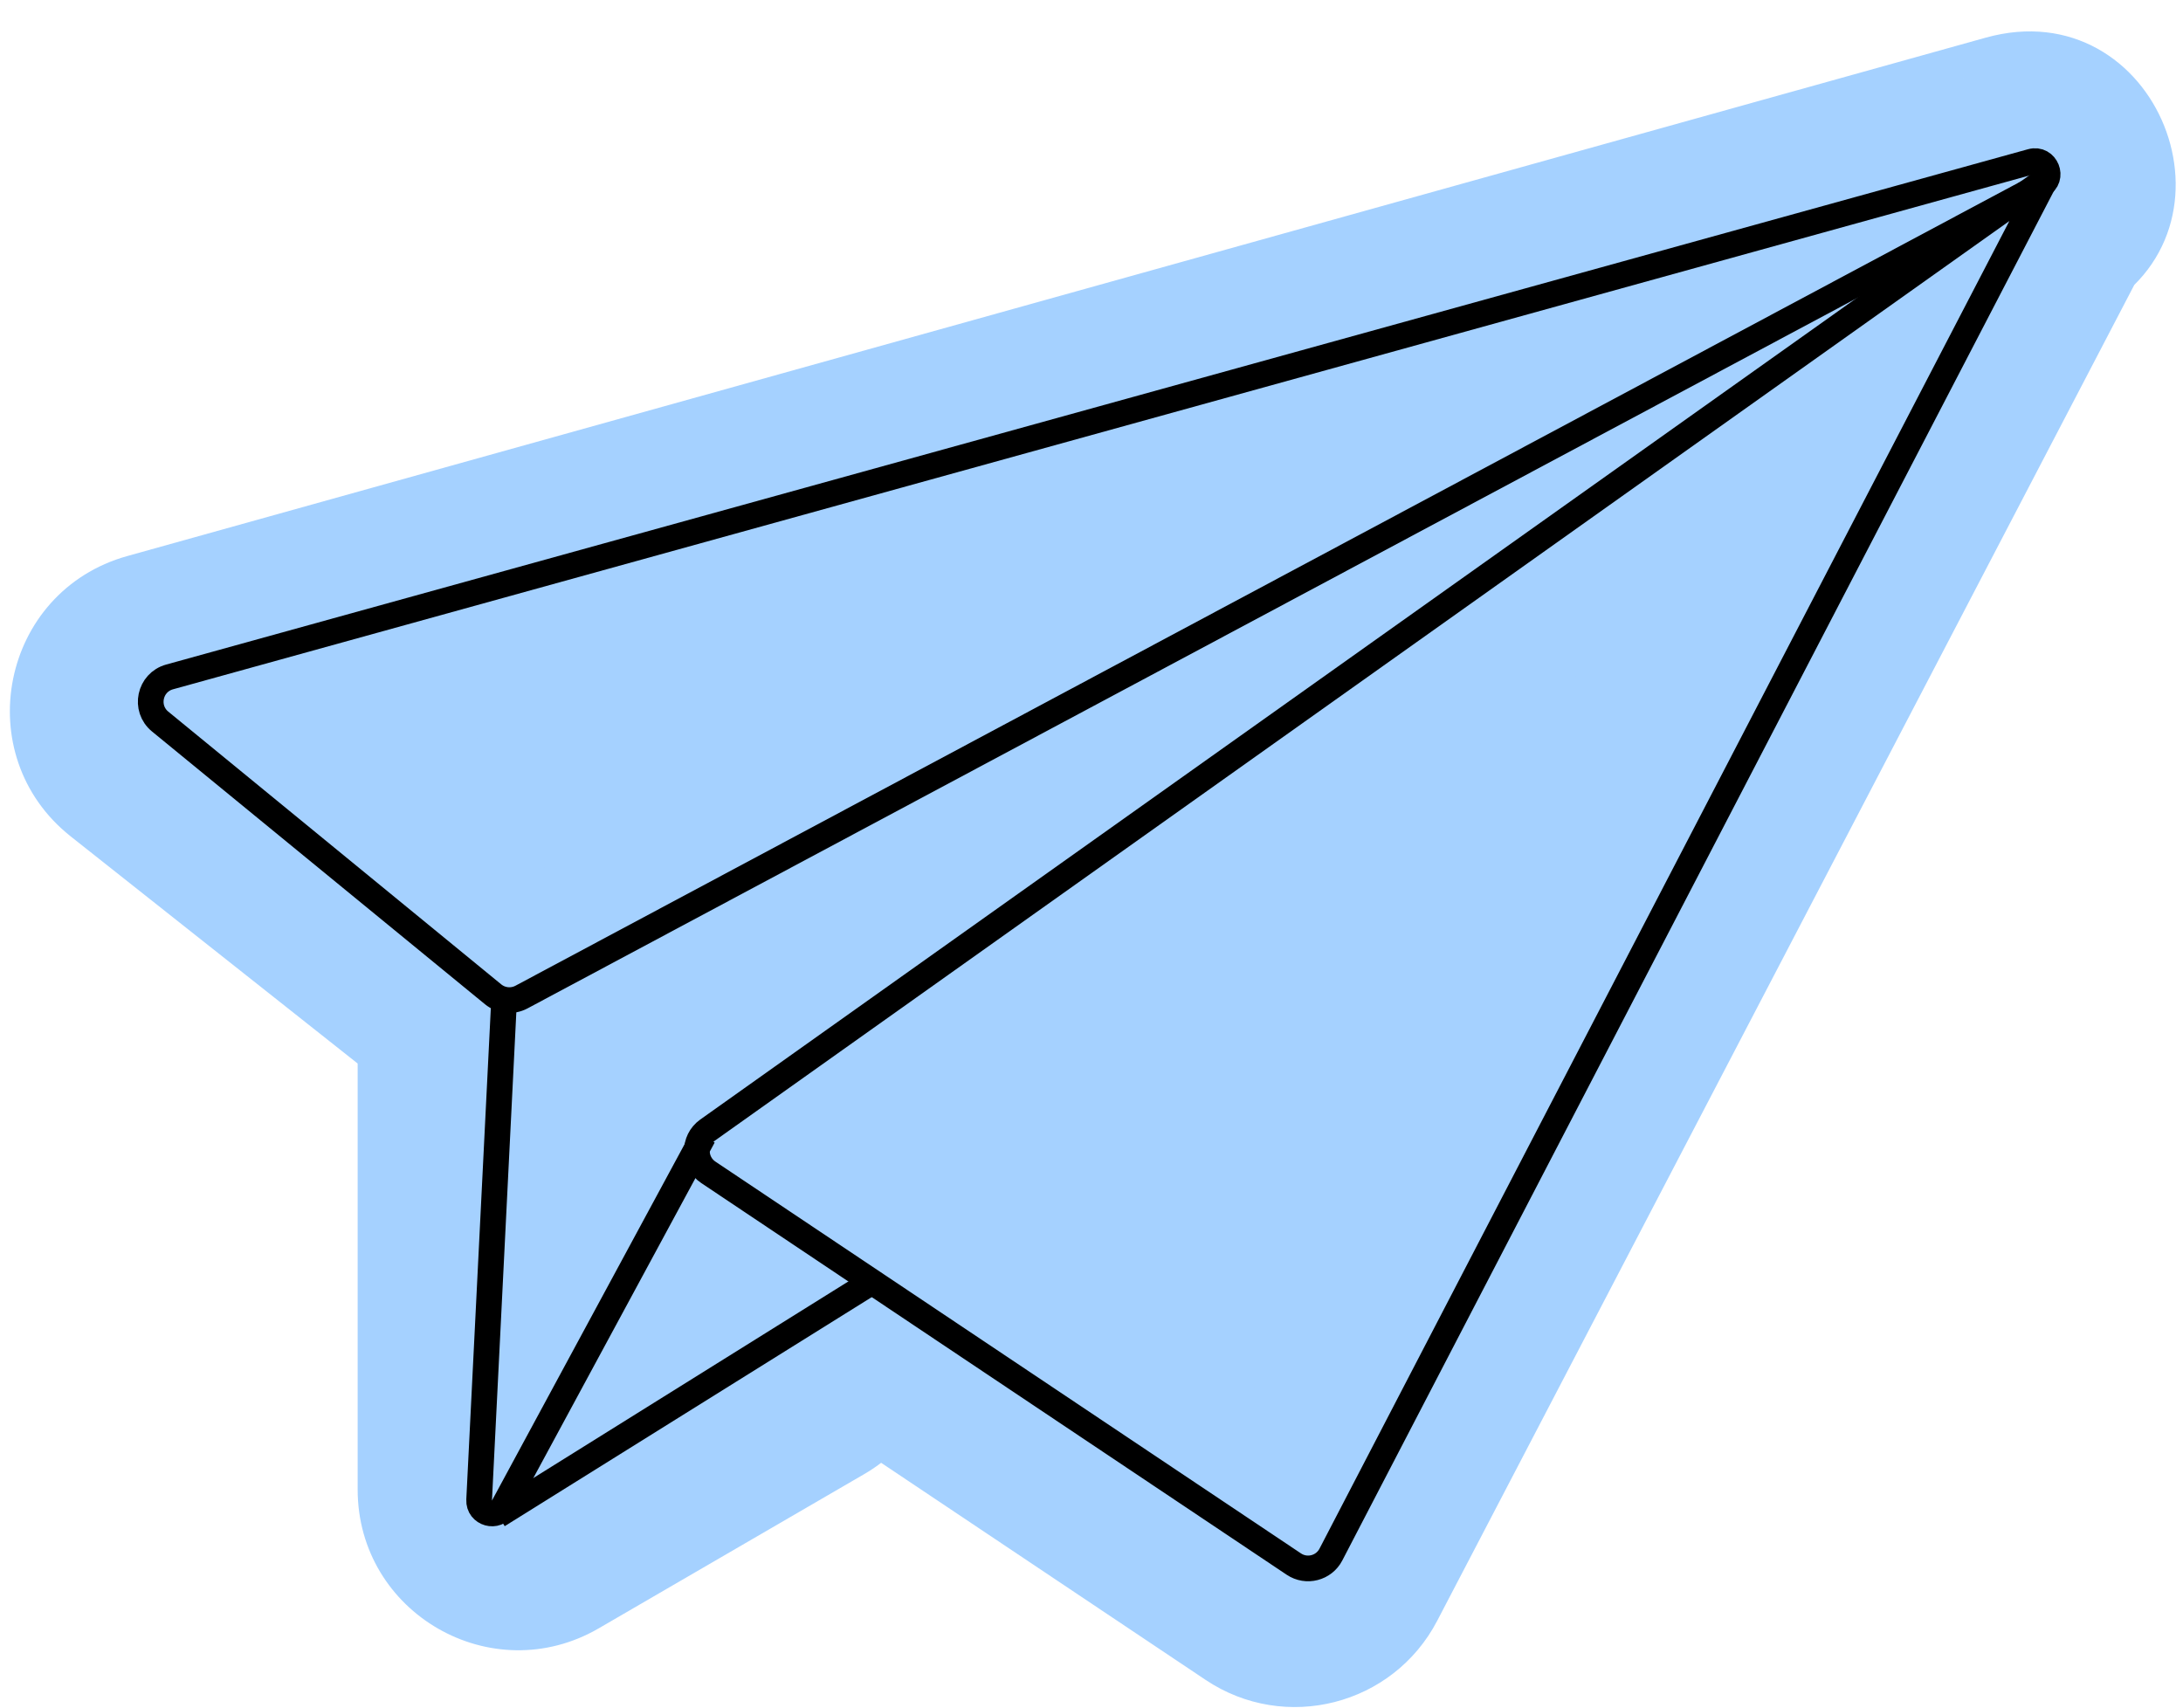
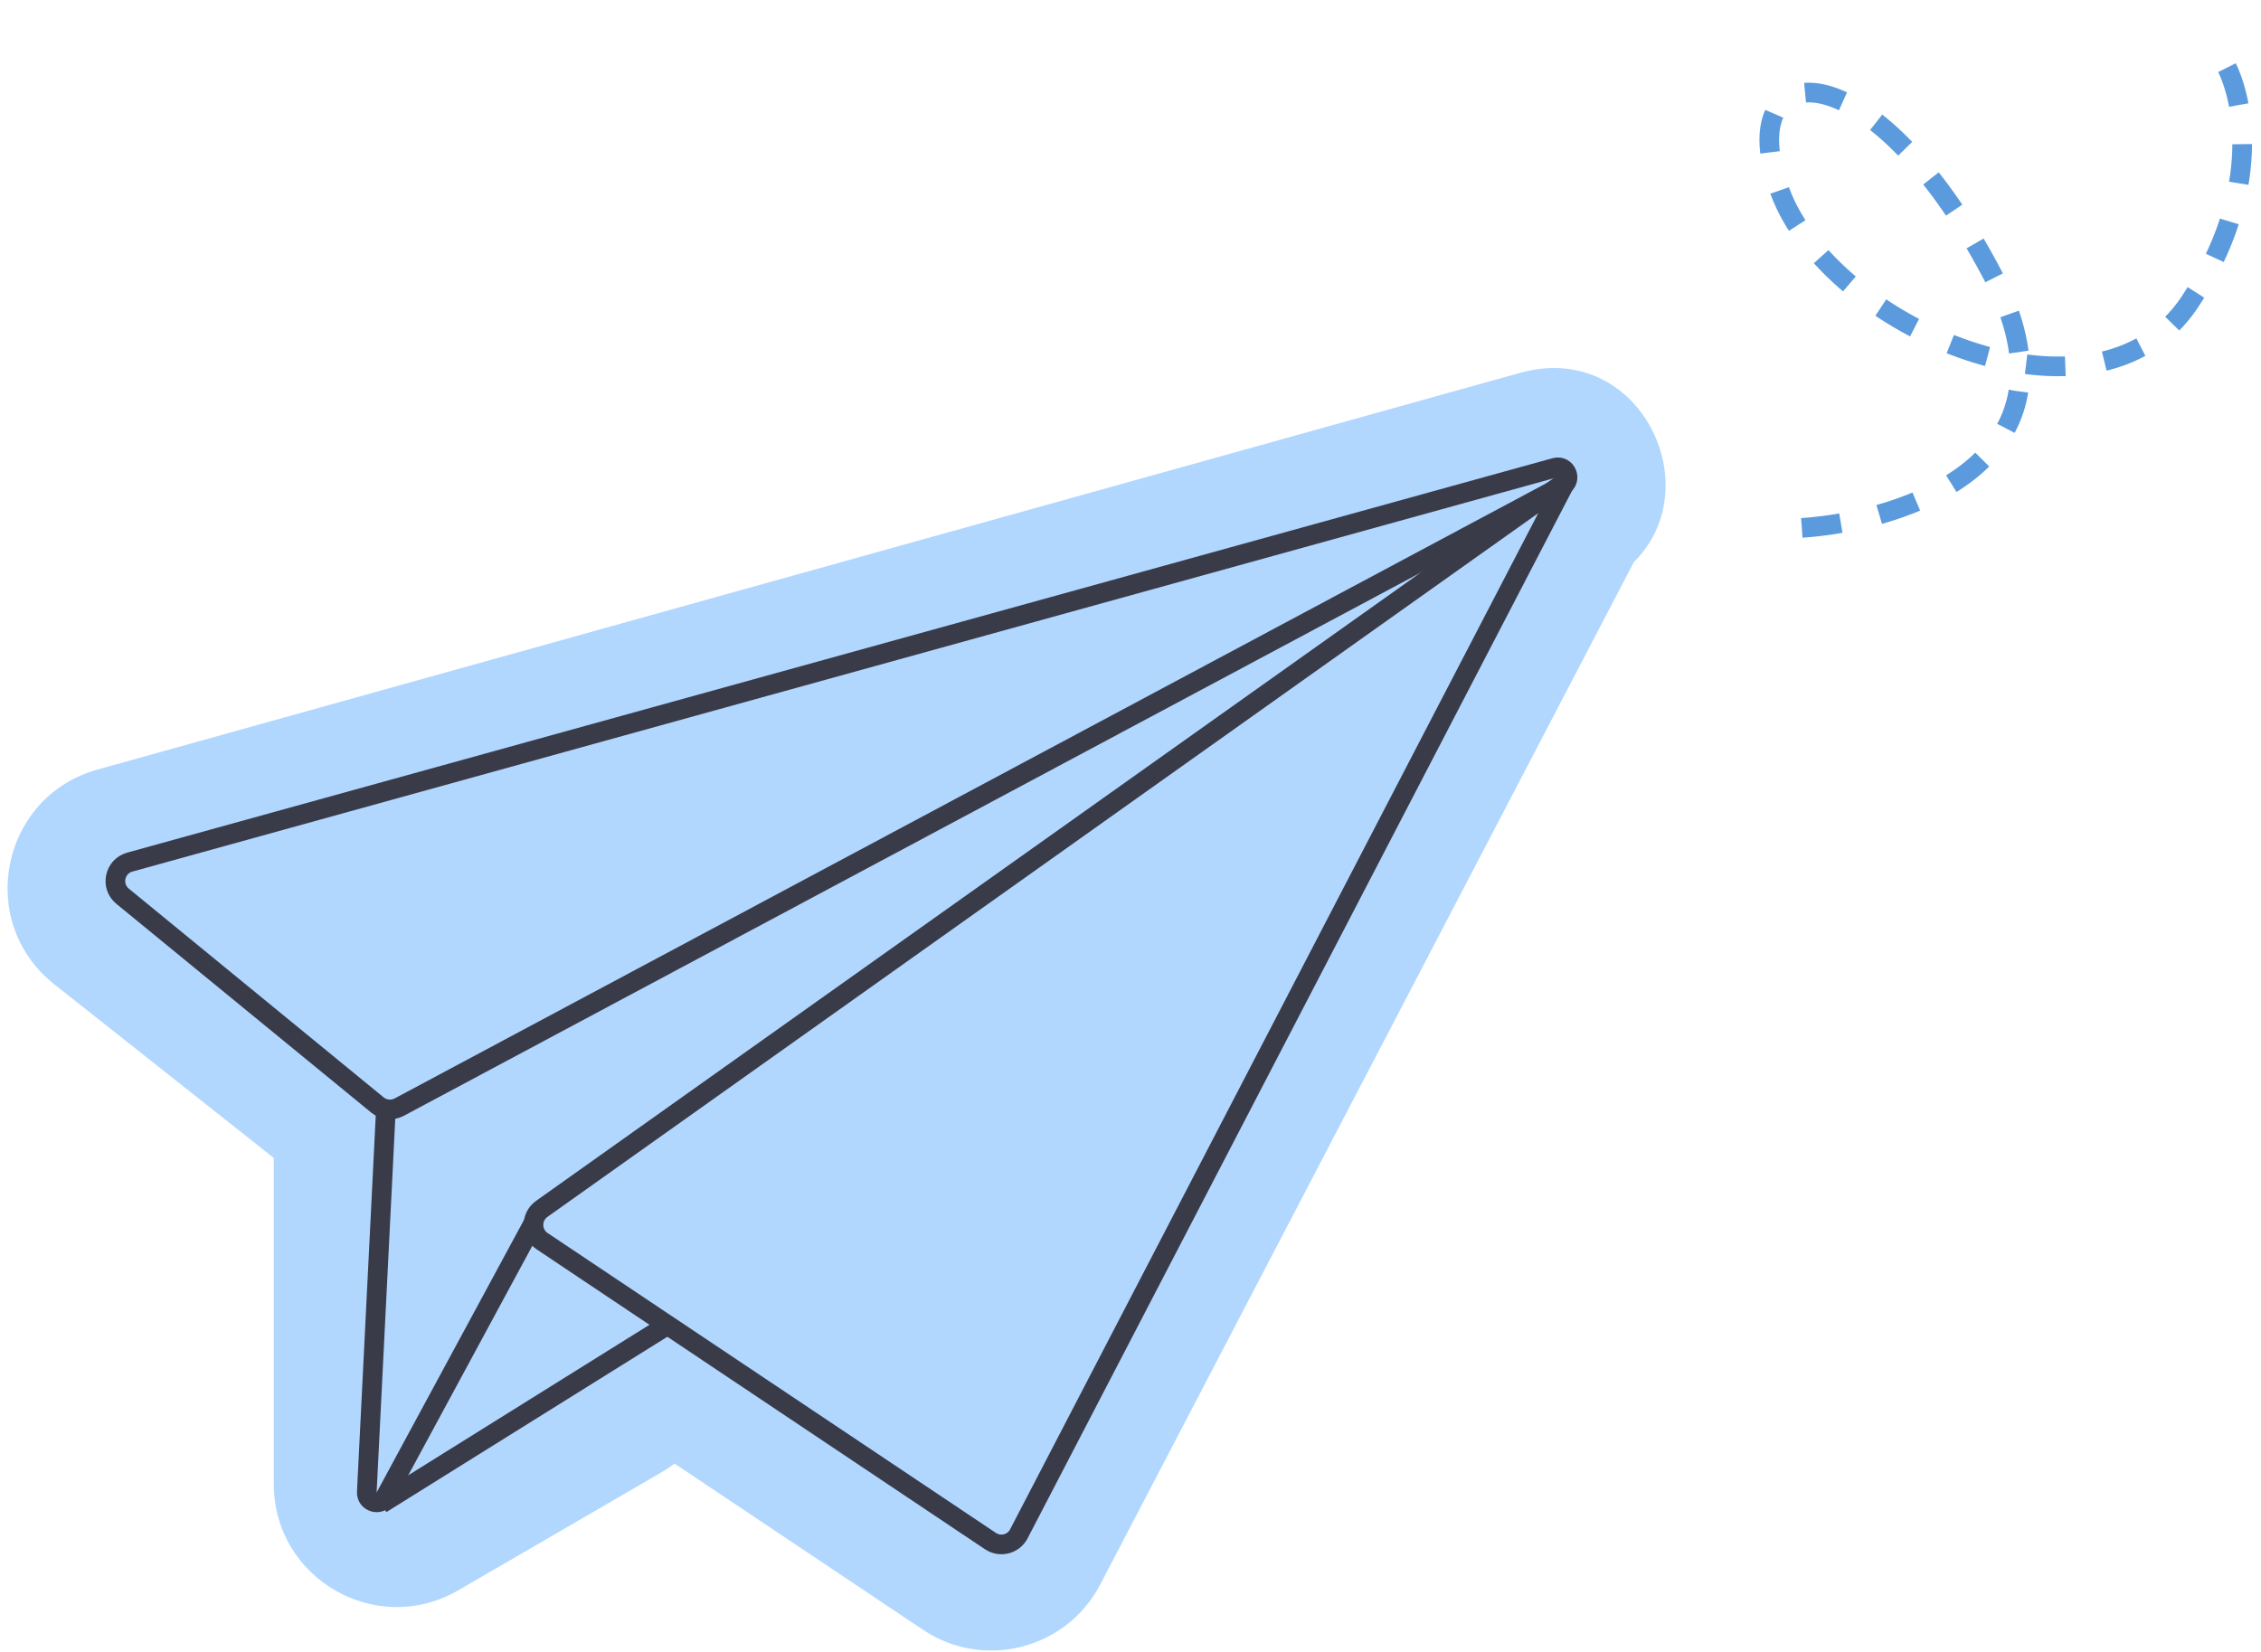
- <svg xmlns="http://www.w3.org/2000/svg" width="170" height="133" viewBox="0 0 170 133" fill="none">
-   <path d="M158.28 15.1C158.082 15.205 157.921 15.368 157.818 15.567L102.613 121.357C102.062 122.412 100.717 122.756 99.728 122.094L67.849 100.765C66.913 100.139 65.646 100.408 65.045 101.36L62.715 105.052C62.543 105.325 62.307 105.552 62.029 105.715L41.356 117.723C40.023 118.497 38.352 117.535 38.352 115.993V78.706C38.352 78.095 38.072 77.517 37.593 77.138L12.034 56.909C10.752 55.894 11.163 53.853 12.738 53.414L157.457 13.047C158.738 12.69 159.453 14.474 158.28 15.1ZM63 65.965C60.875 67.099 62.198 70.329 64.508 69.647L89.142 62.377C89.362 62.312 89.544 62.554 89.422 62.747C89.277 62.977 89.553 63.239 89.775 63.082L155.888 16.378L63 65.965Z" fill="#A5D1FF" />
-   <path d="M155.888 16.378L161.946 24.954L150.943 7.115L155.888 16.378ZM89.775 63.082L95.833 71.658L89.775 63.082ZM89.142 62.377L86.17 52.306L89.142 62.377ZM64.508 69.647L61.535 59.577L64.508 69.647ZM63 65.965L67.944 75.227L63 65.965ZM157.457 13.047L160.278 23.161L157.457 13.047ZM12.738 53.414L9.916 43.3L12.738 53.414ZM37.593 77.138L44.109 68.904L37.593 77.138ZM41.356 117.723L46.63 126.802L41.356 117.723ZM62.715 105.052L53.836 99.449L62.715 105.052ZM62.029 105.715L56.755 96.635L62.029 105.715ZM67.849 100.765L73.688 92.038L67.849 100.765ZM65.045 101.36L73.925 106.964L65.045 101.36ZM102.613 121.357L93.304 116.499L102.613 121.357ZM99.728 122.094L93.889 130.821L99.728 122.094ZM157.818 15.567L167.126 20.424L157.818 15.567ZM157.818 15.567L148.509 10.709L93.304 116.499L102.613 121.357L111.922 126.215L167.126 20.424L157.818 15.567ZM99.728 122.094L105.566 113.367L73.688 92.038L67.849 100.765L62.01 109.492L93.889 130.821L99.728 122.094ZM65.045 101.36L56.166 95.757L53.836 99.449L62.715 105.052L71.595 110.656L73.925 106.964L65.045 101.36ZM62.029 105.715L56.755 96.635L36.082 108.643L41.356 117.723L46.63 126.802L67.302 114.794L62.029 105.715ZM38.352 115.993H48.852V78.706H38.352H27.852V115.993H38.352ZM37.593 77.138L44.109 68.904L18.55 48.675L12.034 56.909L5.517 65.142L31.076 85.371L37.593 77.138ZM12.738 53.414L15.559 63.528L160.278 23.161L157.457 13.047L154.636 2.933L9.916 43.3L12.738 53.414ZM64.508 69.647L67.48 79.718L92.114 72.447L89.142 62.377L86.17 52.306L61.535 59.577L64.508 69.647ZM89.775 63.082L95.833 71.658L161.946 24.954L155.888 16.378L149.829 7.802L83.716 54.506L89.775 63.082ZM155.888 16.378L150.943 7.115L58.055 56.702L63 65.965L67.944 75.227L160.833 25.641L155.888 16.378ZM89.422 62.747L80.544 57.141C74.264 67.085 86.226 78.445 95.833 71.658L89.775 63.082L83.716 54.506C92.88 48.033 104.29 58.868 98.3 68.354L89.422 62.747ZM89.142 62.377L92.114 72.447C83.043 75.124 75.494 65.137 80.544 57.141L89.422 62.747L98.3 68.354C103.594 59.97 95.68 49.5 86.17 52.306L89.142 62.377ZM64.508 69.647L61.535 59.577C71.352 56.679 76.975 70.407 67.944 75.227L63 65.965L58.055 56.702C44.776 63.791 53.043 83.978 67.48 79.718L64.508 69.647ZM157.457 13.047L160.278 23.161C149.471 26.176 143.436 11.12 153.336 5.837L158.28 15.1L163.224 24.363C175.469 17.828 168.005 -0.795 154.636 2.933L157.457 13.047ZM12.034 56.909L18.55 48.675C23.999 52.988 22.252 61.661 15.559 63.528L12.738 53.414L9.916 43.3C0.073 46.045 -2.496 58.8 5.517 65.142L12.034 56.909ZM38.352 78.706H48.852C48.852 74.886 47.105 71.275 44.109 68.904L37.593 77.138L31.076 85.371C29.04 83.759 27.852 81.304 27.852 78.706H38.352ZM41.356 117.723L36.082 108.643C41.749 105.352 48.852 109.44 48.852 115.993H38.352H27.852C27.852 125.63 38.297 131.643 46.63 126.802L41.356 117.723ZM62.715 105.052L53.836 99.449C54.567 98.289 55.569 97.324 56.755 96.635L62.029 105.715L67.302 114.794C69.046 113.781 70.519 112.361 71.595 110.656L62.715 105.052ZM67.849 100.765L73.688 92.038C67.841 88.127 59.92 89.808 56.166 95.757L65.045 101.36L73.925 106.964C71.372 111.009 65.986 112.152 62.01 109.492L67.849 100.765ZM102.613 121.357L93.304 116.499C95.645 112.014 101.361 110.554 105.566 113.367L99.728 122.094L93.889 130.821C100.073 134.958 108.48 132.811 111.922 126.215L102.613 121.357ZM157.818 15.567L167.126 20.424C166.252 22.1 164.892 23.473 163.224 24.363L158.28 15.1L153.336 5.837C151.273 6.938 149.591 8.636 148.509 10.709L157.818 15.567Z" fill="#A5D1FF" />
-   <path d="M39.274 77.5L37.312 116.806C37.259 117.87 38.684 118.269 39.19 117.332L54.774 88.5" stroke="black" stroke-width="2" />
-   <path d="M68.079 99.713L38.774 118" stroke="black" stroke-width="2" />
-   <path d="M13.205 52.715L158.188 12.587C159.338 12.268 159.979 13.87 158.926 14.432L40.609 77.646C39.896 78.026 39.024 77.941 38.399 77.429L12.471 56.19C11.216 55.162 11.642 53.147 13.205 52.715Z" stroke="black" stroke-width="2" />
-   <path d="M55.157 91.29L100.756 121.8C101.747 122.463 103.093 122.118 103.643 121.06L159.274 14L55.11 87.998C53.969 88.809 53.993 90.512 55.157 91.29Z" stroke="black" stroke-width="2" stroke-linejoin="round" />
+ <svg xmlns="http://www.w3.org/2000/svg" width="230" height="168" viewBox="0 0 230 168" fill="none">
+   <path d="M158.28 50.099C158.083 50.205 157.922 50.367 157.818 50.566L102.613 156.357C102.063 157.413 100.717 157.756 99.728 157.094L67.849 135.765C66.914 135.139 65.647 135.408 65.046 136.36L62.715 140.053C62.543 140.326 62.307 140.553 62.028 140.715L41.356 152.723C40.022 153.497 38.351 152.536 38.351 150.994V113.705C38.351 113.094 38.072 112.517 37.592 112.137L12.034 91.908C10.752 90.893 11.163 88.853 12.738 88.413L157.458 48.047C158.738 47.689 159.453 49.473 158.28 50.099ZM63.001 100.964C60.876 102.098 62.199 105.328 64.509 104.647L89.142 97.376C89.362 97.311 89.545 97.553 89.422 97.747C89.278 97.976 89.553 98.238 89.775 98.082L155.892 51.374L63.001 100.964Z" fill="#B1D7FF" />
+   <path d="M155.892 51.374L161.95 59.95L150.947 42.112L155.892 51.374ZM89.775 98.082L95.834 106.657L89.775 98.082ZM89.142 97.376L86.17 87.306L89.142 97.376ZM63.001 100.964L58.056 91.701L63.001 100.964ZM157.458 48.047L154.637 37.933L157.458 48.047ZM12.034 91.908L18.55 83.675L12.034 91.908ZM37.592 112.137L44.109 103.904L37.592 112.137ZM41.356 152.723L46.63 161.802L41.356 152.723ZM62.715 140.053L53.835 134.449L62.715 140.053ZM62.028 140.715L56.754 131.636L62.028 140.715ZM67.849 135.765L73.688 127.038L67.849 135.765ZM65.046 136.36L56.166 130.755L65.046 136.36ZM102.613 156.357L111.922 161.215L102.613 156.357ZM99.728 157.094L93.889 165.821L99.728 157.094ZM157.818 50.566L148.509 45.709L157.818 50.566ZM157.818 50.566L148.509 45.709L93.305 151.5L102.613 156.357L111.922 161.215L167.127 55.424L157.818 50.566ZM99.728 157.094L105.567 148.368L73.688 127.038L67.849 135.765L62.01 144.492L93.889 165.821L99.728 157.094ZM65.046 136.36L56.166 130.755L53.835 134.449L62.715 140.053L71.594 145.657L73.925 141.964L65.046 136.36ZM62.028 140.715L56.754 131.636L36.082 143.644L41.356 152.723L46.63 161.802L67.302 149.794L62.028 140.715ZM38.351 150.994H48.851V113.705H38.351H27.851V150.994H38.351ZM37.592 112.137L44.109 103.904L18.55 83.675L12.034 91.908L5.518 100.141L31.076 120.37L37.592 112.137ZM12.738 88.413L15.559 98.527L160.279 58.16L157.458 48.047L154.637 37.933L9.917 78.299L12.738 88.413ZM64.509 104.647L67.481 114.717L92.115 107.447L89.142 97.376L86.17 87.306L61.536 94.576L64.509 104.647ZM89.775 98.082L95.834 106.657L161.95 59.95L155.892 51.374L149.834 42.799L83.717 89.506L89.775 98.082ZM155.892 51.374L150.947 42.112L58.056 91.701L63.001 100.964L67.945 110.227L160.837 60.637L155.892 51.374ZM89.422 97.747L80.544 92.14C74.264 102.085 86.227 113.444 95.834 106.657L89.775 98.082L83.717 89.506C92.88 83.032 104.291 93.867 98.3 103.353L89.422 97.747ZM89.142 97.376L92.115 107.447C83.043 110.124 75.495 100.136 80.544 92.14L89.422 97.747L98.3 103.353C103.594 94.97 95.68 84.499 86.17 87.306L89.142 97.376ZM64.509 104.647L61.536 94.576C71.353 91.679 76.975 105.406 67.945 110.227L63.001 100.964L58.056 91.701C44.777 98.79 53.044 118.978 67.481 114.717L64.509 104.647ZM157.458 48.047L160.279 58.16C149.472 61.175 143.437 46.12 153.336 40.836L158.28 50.099L163.225 59.362C175.47 52.827 168.005 34.204 154.637 37.933L157.458 48.047ZM12.034 91.908L18.55 83.675C23.999 87.987 22.252 96.66 15.559 98.527L12.738 88.413L9.917 78.299C0.074 81.045 -2.495 93.799 5.518 100.141L12.034 91.908ZM38.351 113.705H48.851C48.851 109.885 47.104 106.275 44.109 103.904L37.592 112.137L31.076 120.37C29.039 118.758 27.851 116.303 27.851 113.705H38.351ZM41.356 152.723L36.082 143.644C41.748 140.352 48.851 144.44 48.851 150.994H38.351H27.851C27.851 160.631 38.296 166.643 46.63 161.802L41.356 152.723ZM62.715 140.053L53.835 134.449C54.567 133.289 55.569 132.324 56.754 131.636L62.028 140.715L67.302 149.794C69.045 148.782 70.518 147.362 71.594 145.657L62.715 140.053ZM67.849 135.765L73.688 127.038C67.842 123.126 59.921 124.807 56.166 130.755L65.046 136.36L73.925 141.964C71.372 146.009 65.986 147.151 62.01 144.492L67.849 135.765ZM102.613 156.357L93.305 151.5C95.645 147.014 101.362 145.554 105.567 148.368L99.728 157.094L93.889 165.821C100.073 169.959 108.48 167.811 111.922 161.215L102.613 156.357ZM157.818 50.566L167.127 55.424C166.252 57.099 164.892 58.472 163.225 59.362L158.28 50.099L153.336 40.836C151.273 41.937 149.591 43.635 148.509 45.709L157.818 50.566Z" fill="#B1D7FF" />
+   <path d="M39.274 112.5L37.312 151.806C37.259 152.87 38.684 153.269 39.19 152.332L54.774 123.5" stroke="#3A3B49" stroke-width="2" />
+   <path d="M68.079 134.713L38.774 153" stroke="#3A3B49" stroke-width="2" />
+   <path d="M13.205 87.715L158.188 47.587C159.338 47.268 159.979 48.87 158.926 49.432L40.609 112.646C39.896 113.026 39.024 112.941 38.399 112.429L12.471 91.189C11.216 90.162 11.642 88.147 13.205 87.715Z" fill="#B1D7FF" stroke="#3A3B49" stroke-width="2" />
+   <path d="M55.157 126.29L100.756 156.8C101.747 157.463 103.093 157.118 103.643 156.06L159.274 49L55.11 122.998C53.969 123.809 53.993 125.512 55.157 126.29Z" fill="#B1D7FF" stroke="#3A3B49" stroke-width="2" stroke-linejoin="round" />
+   <path d="M183.293 53.713C193.89 52.993 212.603 46.826 202.671 27.924C190.257 4.296 175.931 5.403 181.043 19.407C186.154 33.41 213.248 45.042 222.74 30.752C230.333 19.32 228.207 9.644 226.195 6.235" stroke="#5B9BDD" stroke-width="2" stroke-dasharray="4 4" />
</svg>
